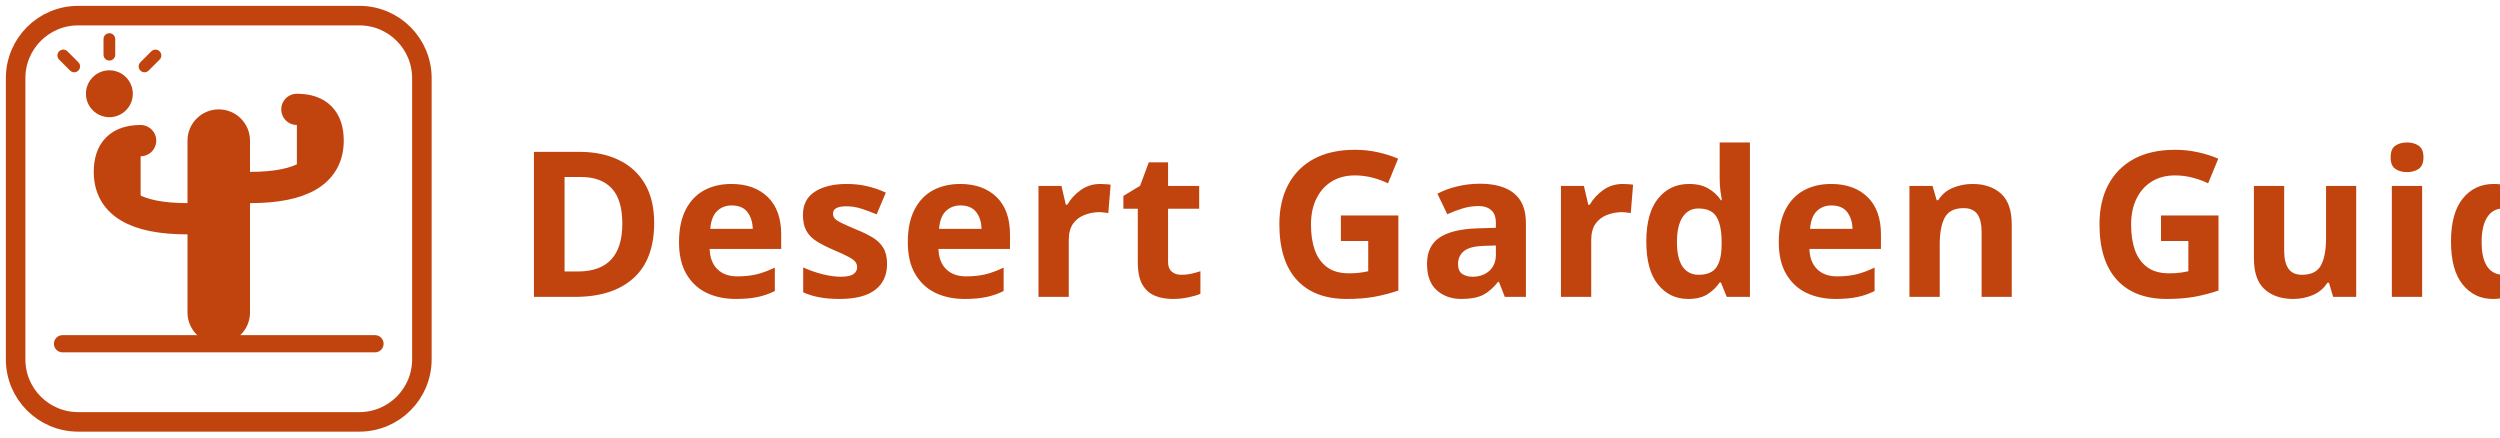
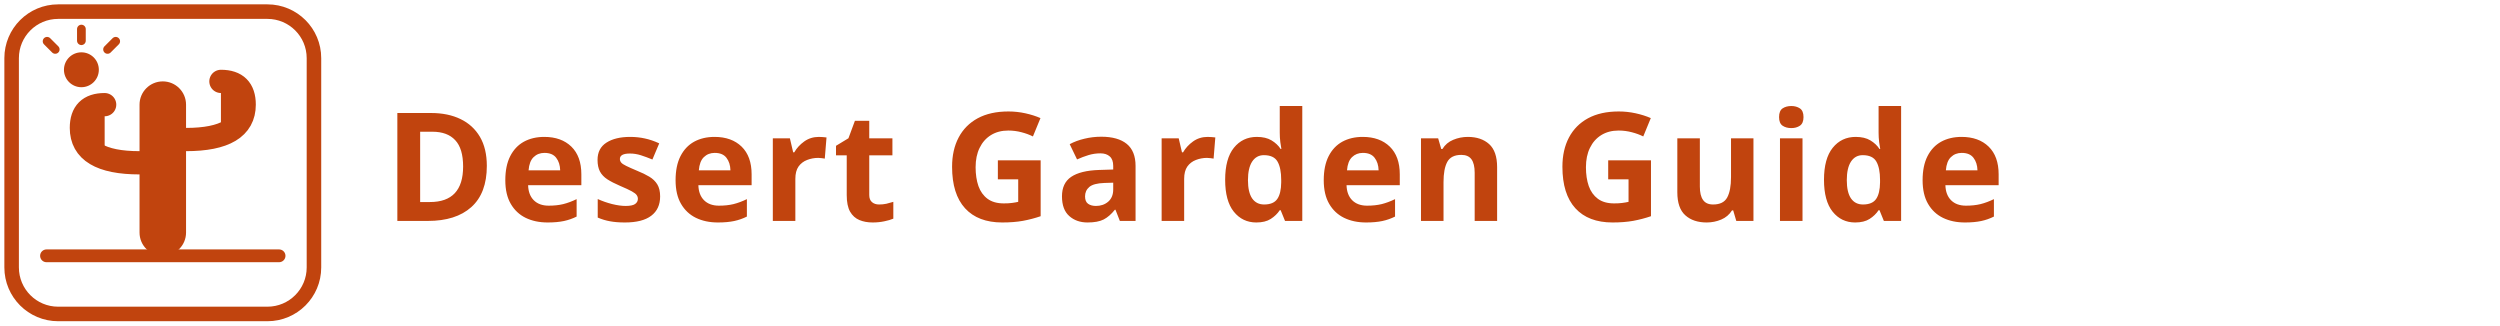
- <svg xmlns="http://www.w3.org/2000/svg" viewBox="0 0 320 56" height="56" role="img" aria-label="Desert Garden Guide">
+ <svg xmlns="http://www.w3.org/2000/svg" viewBox="0 0 430 56" height="56" role="img" aria-label="Desert Garden Guide">
  <rect x="2" y="2" width="52" height="52" rx="8" ry="8" fill="none" stroke="#C1440E" stroke-width="2.5" />
  <line x1="8" y1="44" x2="48" y2="44" stroke="#C1440E" stroke-width="2.2" stroke-linecap="round" />
  <rect x="24" y="14" width="8" height="30" rx="4" fill="#C1440E" />
  <path d="M24 28 Q14 28 14 22 Q14 18 18 18" fill="none" stroke="#C1440E" stroke-width="4" stroke-linecap="round" />
  <rect x="14" y="18" width="4" height="10" rx="2" fill="#C1440E" />
  <path d="M32 24 Q42 24 42 18 Q42 14 38 14" fill="none" stroke="#C1440E" stroke-width="4" stroke-linecap="round" />
  <rect x="38" y="14" width="4" height="10" rx="2" fill="#C1440E" />
  <circle cx="14" cy="12" r="3" fill="#C1440E" />
  <line x1="14" y1="7" x2="14" y2="5" stroke="#C1440E" stroke-width="1.5" stroke-linecap="round" />
  <line x1="18.5" y1="8.5" x2="19.9" y2="7.1" stroke="#C1440E" stroke-width="1.5" stroke-linecap="round" />
  <line x1="9.5" y1="8.5" x2="8.1" y2="7.1" stroke="#C1440E" stroke-width="1.5" stroke-linecap="round" />
  <text x="66" y="38" font-family="'Barlow Condensed', 'Arial Narrow', sans-serif" font-size="26" font-weight="600" fill="#C1440E" letter-spacing="0.5">Desert Garden Guide</text>
</svg>
